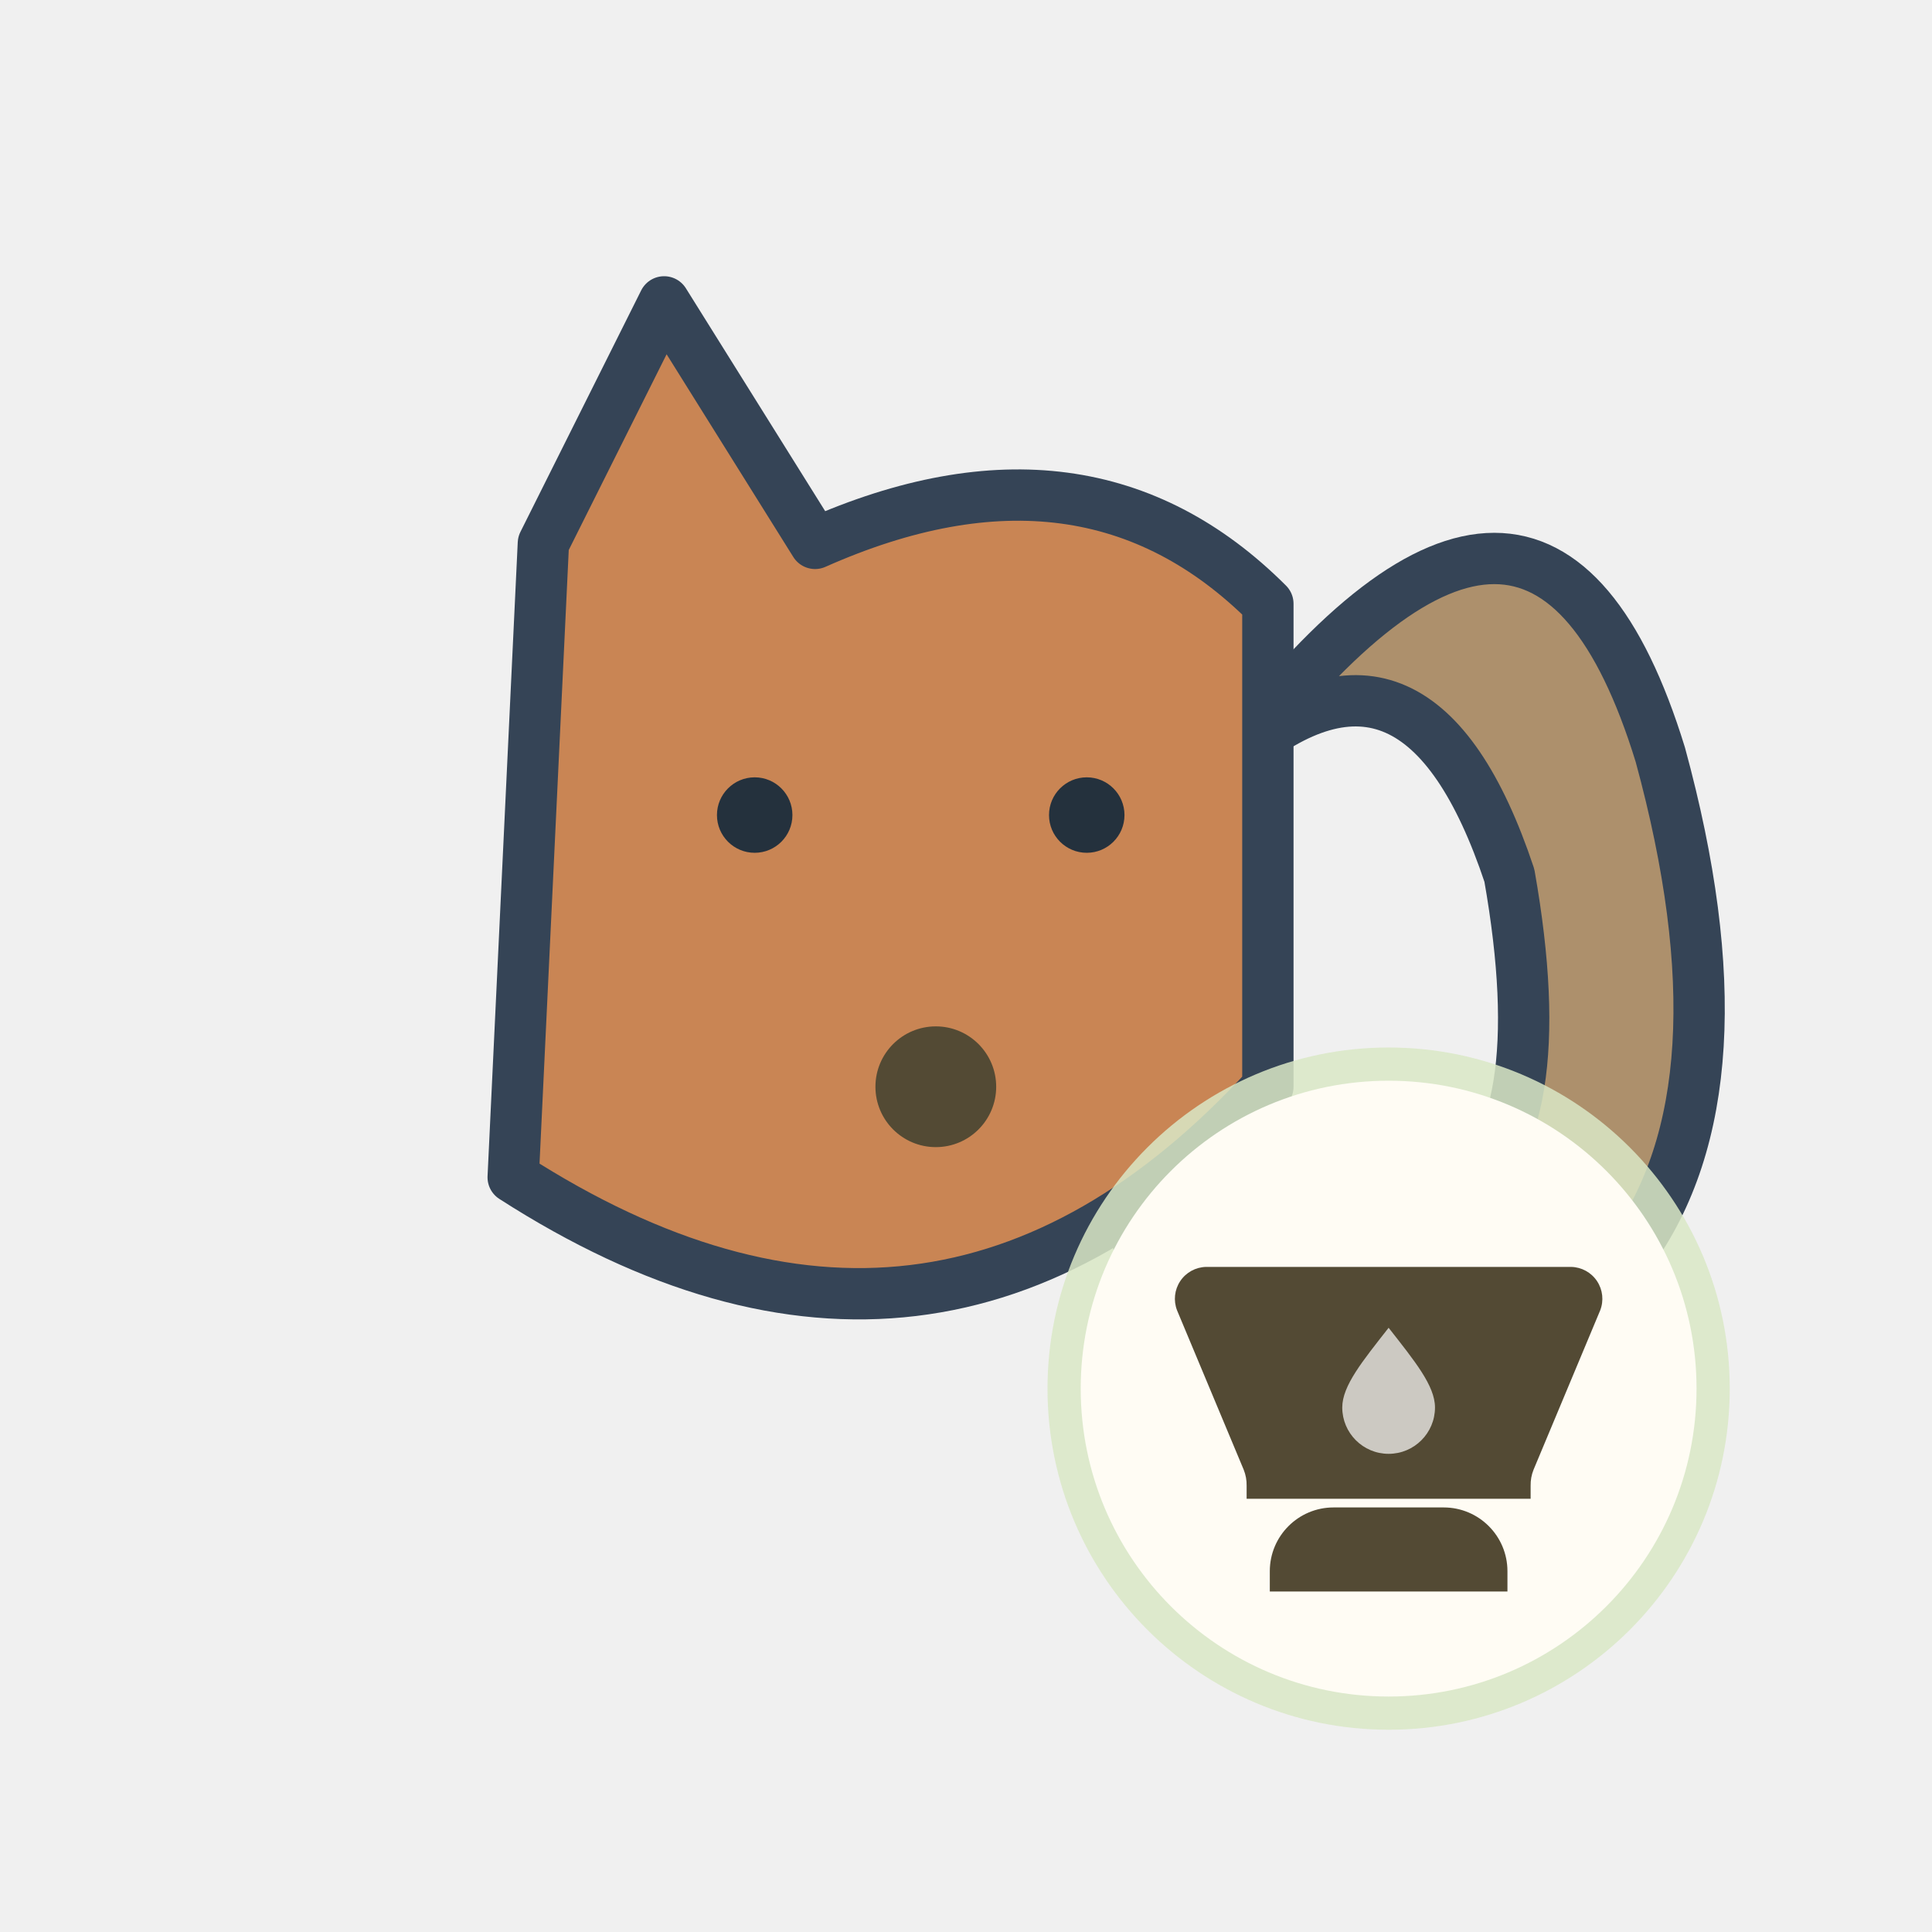
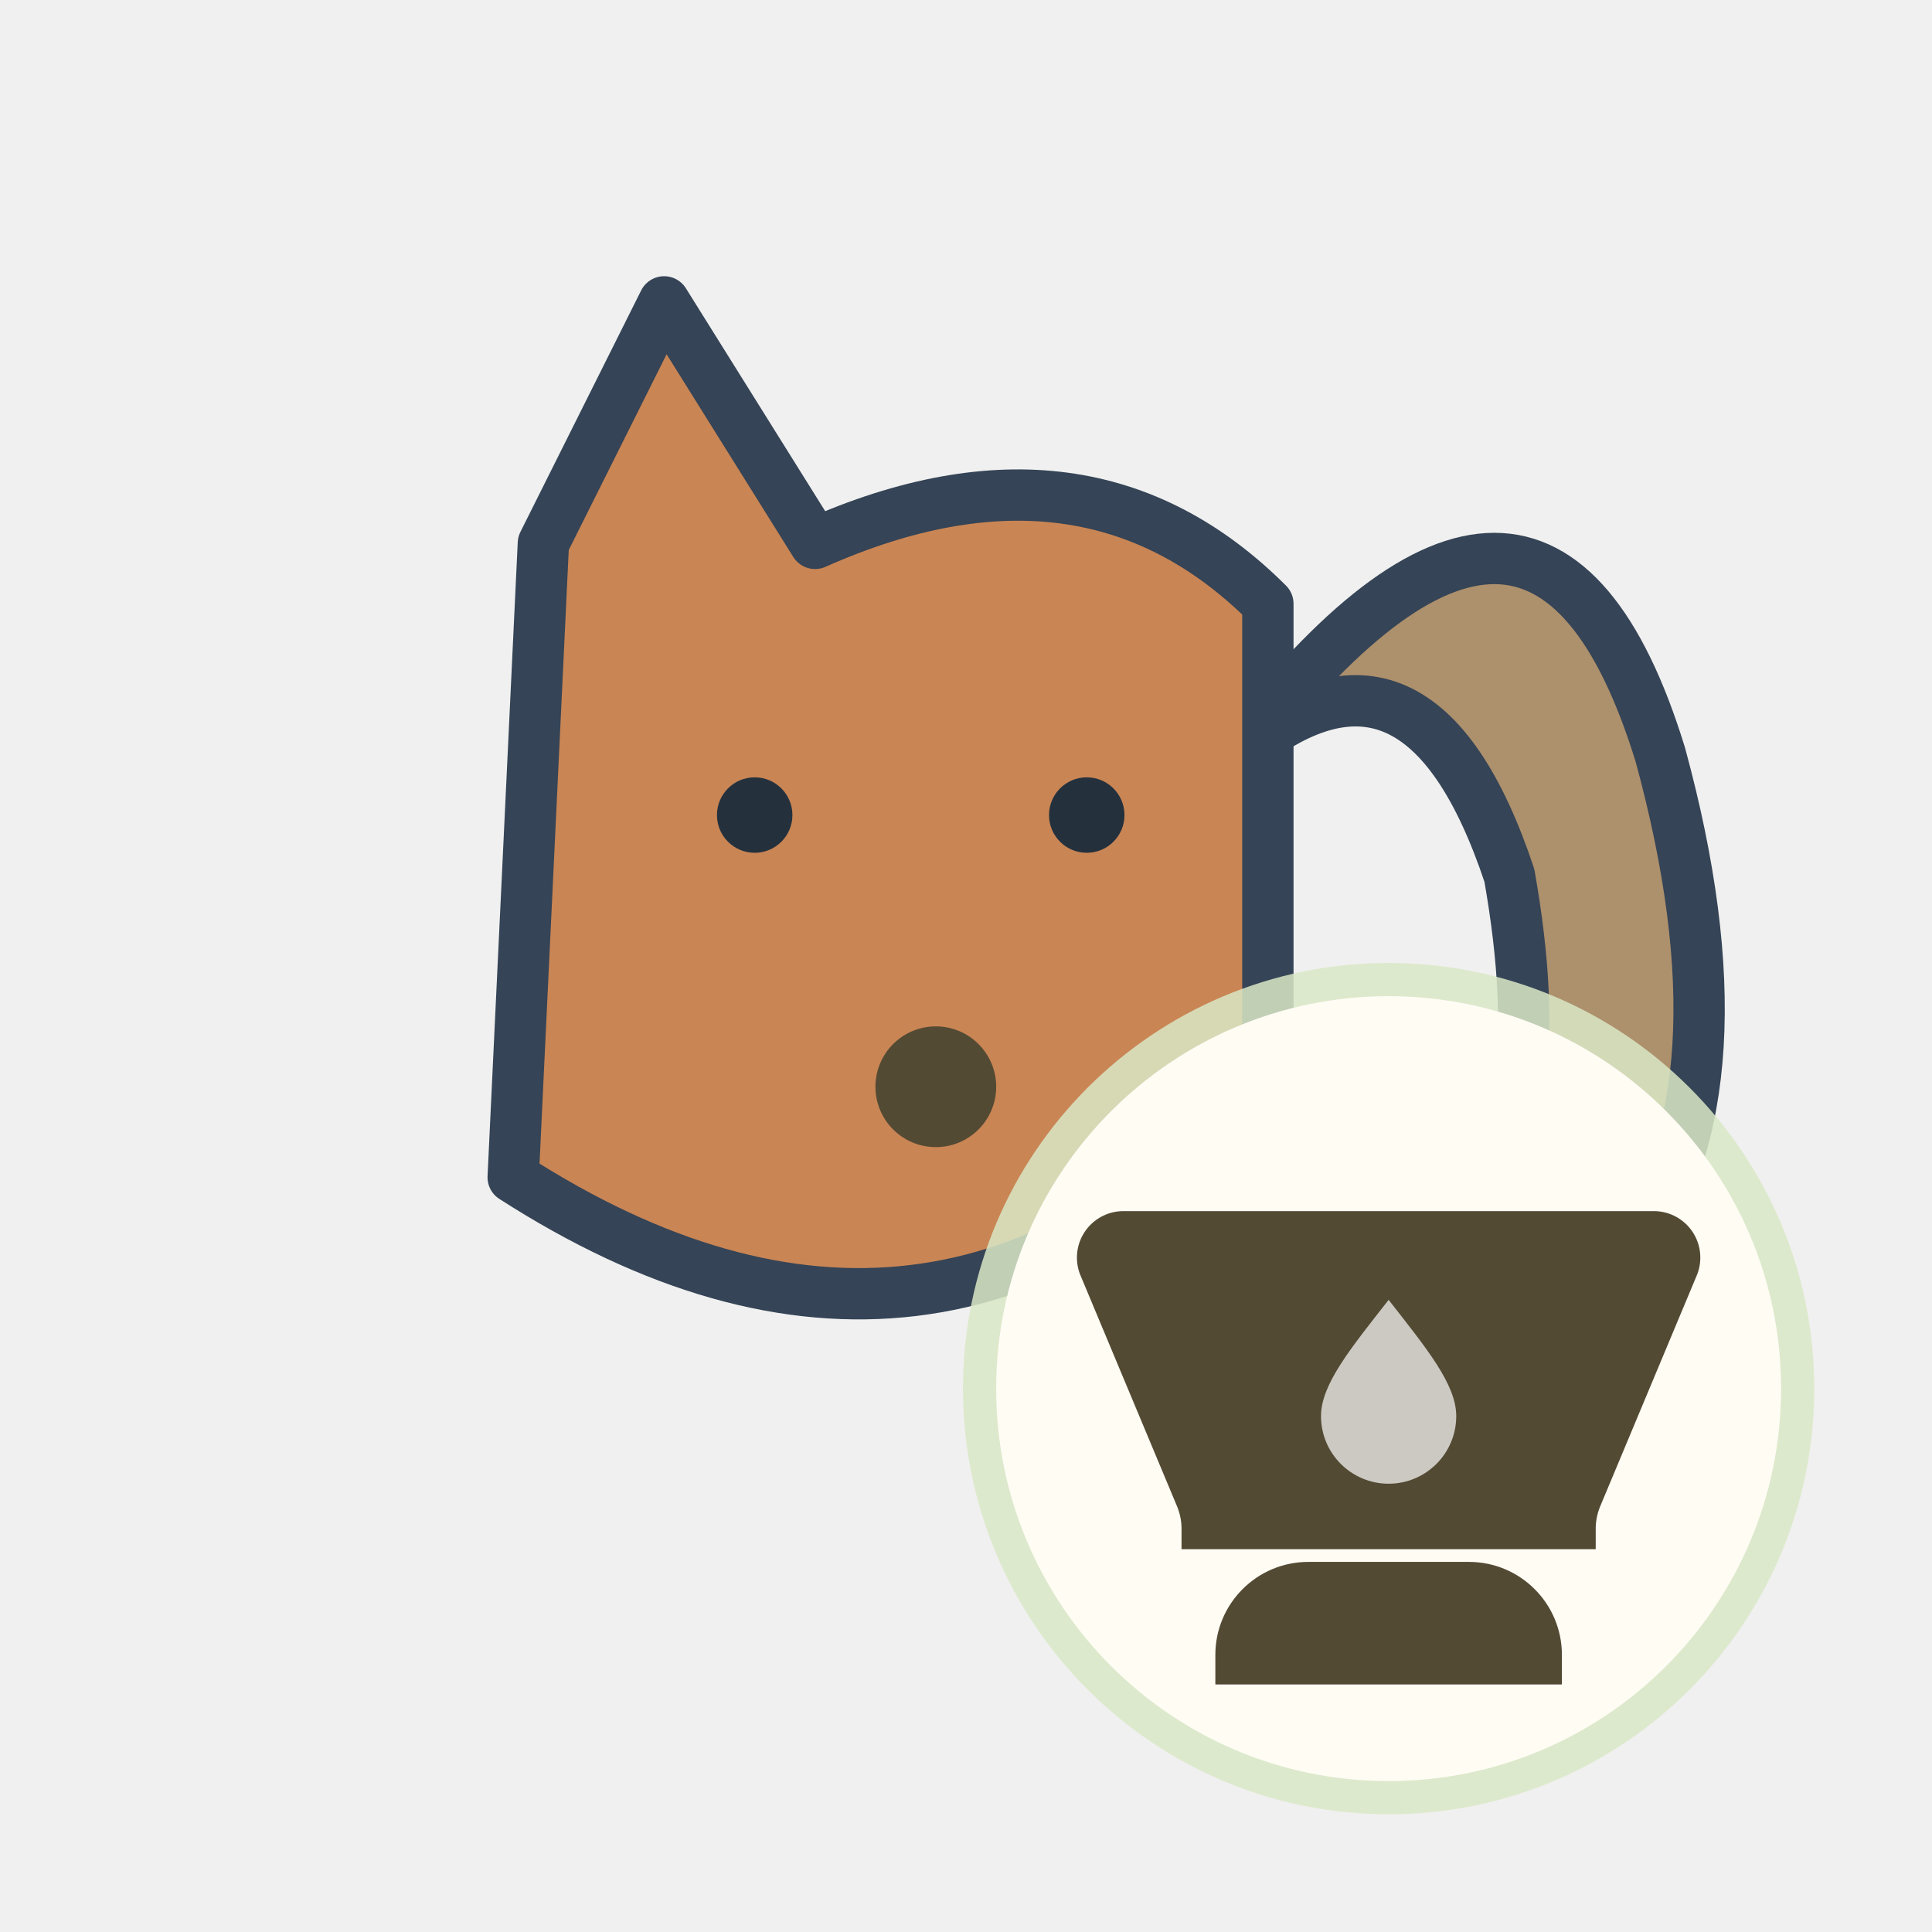
<svg xmlns="http://www.w3.org/2000/svg" viewBox="0 0 64 64" width="64" height="64" role="img" aria-label="red squirrel — pump">
  <defs>
    <linearGradient id="d-woodland-pump" x1="0" y1="0" x2="0.62" y2="1">
      <stop offset="0" stop-color="#F4F3E5" />
      <stop offset="1" stop-color="#D9E8C5" />
    </linearGradient>
  </defs>
  <g stroke="#354456" stroke-width="1.7" stroke-linejoin="round" stroke-linecap="round">
    <path d="M37 38Q53 46 50 29Q47 20 41 25Q51 12 55 25Q61 47 39 47Z" fill="#AD906C" />
    <path d="M18 18L22 10L27 18Q36 14 42 20V36Q31 48 17 39Z" fill="#C98554" />
    <circle cx="25" cy="27" r="1.25" fill="#24313d" stroke="none" />
    <circle cx="36" cy="27" r="1.25" fill="#24313d" stroke="none" />
    <circle cx="31" cy="36" r="2" fill="#534A34" stroke="none" />
  </g>
-   <circle cx="46" cy="46" r="11.3" fill="#D9E8C5" fill-opacity=".85" />
-   <circle cx="46" cy="46" r="10.2" fill="#FFFCF4" />
-   <g transform="translate(38.32 38.32) scale(0.48)">
+   <circle cx="46" cy="46" r="14.1" fill="#D9E8C5" fill-opacity=".85" />
+   <circle cx="46" cy="46" r="13" fill="#FFFCF4" />
+   <g transform="translate(34.8 34.8) scale(0.7)">
    <path d="M3.4 7.6h25.2a2.2 2.2 0 0 1 2 3l-4.6 11a2.8 2.8 0 0 0-.2 1.1v.9H6.2v-.9a2.8 2.8 0 0 0-.2-1.1l-4.6-11a2.2 2.2 0 0 1 2-3Z" fill="#534A34" />
    <path d="M12.2 24.2h7.6a4.4 4.4 0 0 1 4.4 4.4v1.4H7.8v-1.4a4.4 4.4 0 0 1 4.4-4.4Z" fill="#534A34" />
    <path d="M16 11.8c1.8 2.3 3.2 4 3.2 5.5a3.2 3.2 0 0 1-6.4 0c0-1.5 1.4-3.2 3.2-5.5Z" fill="#fff" fill-opacity=".7" />
  </g>
</svg>
